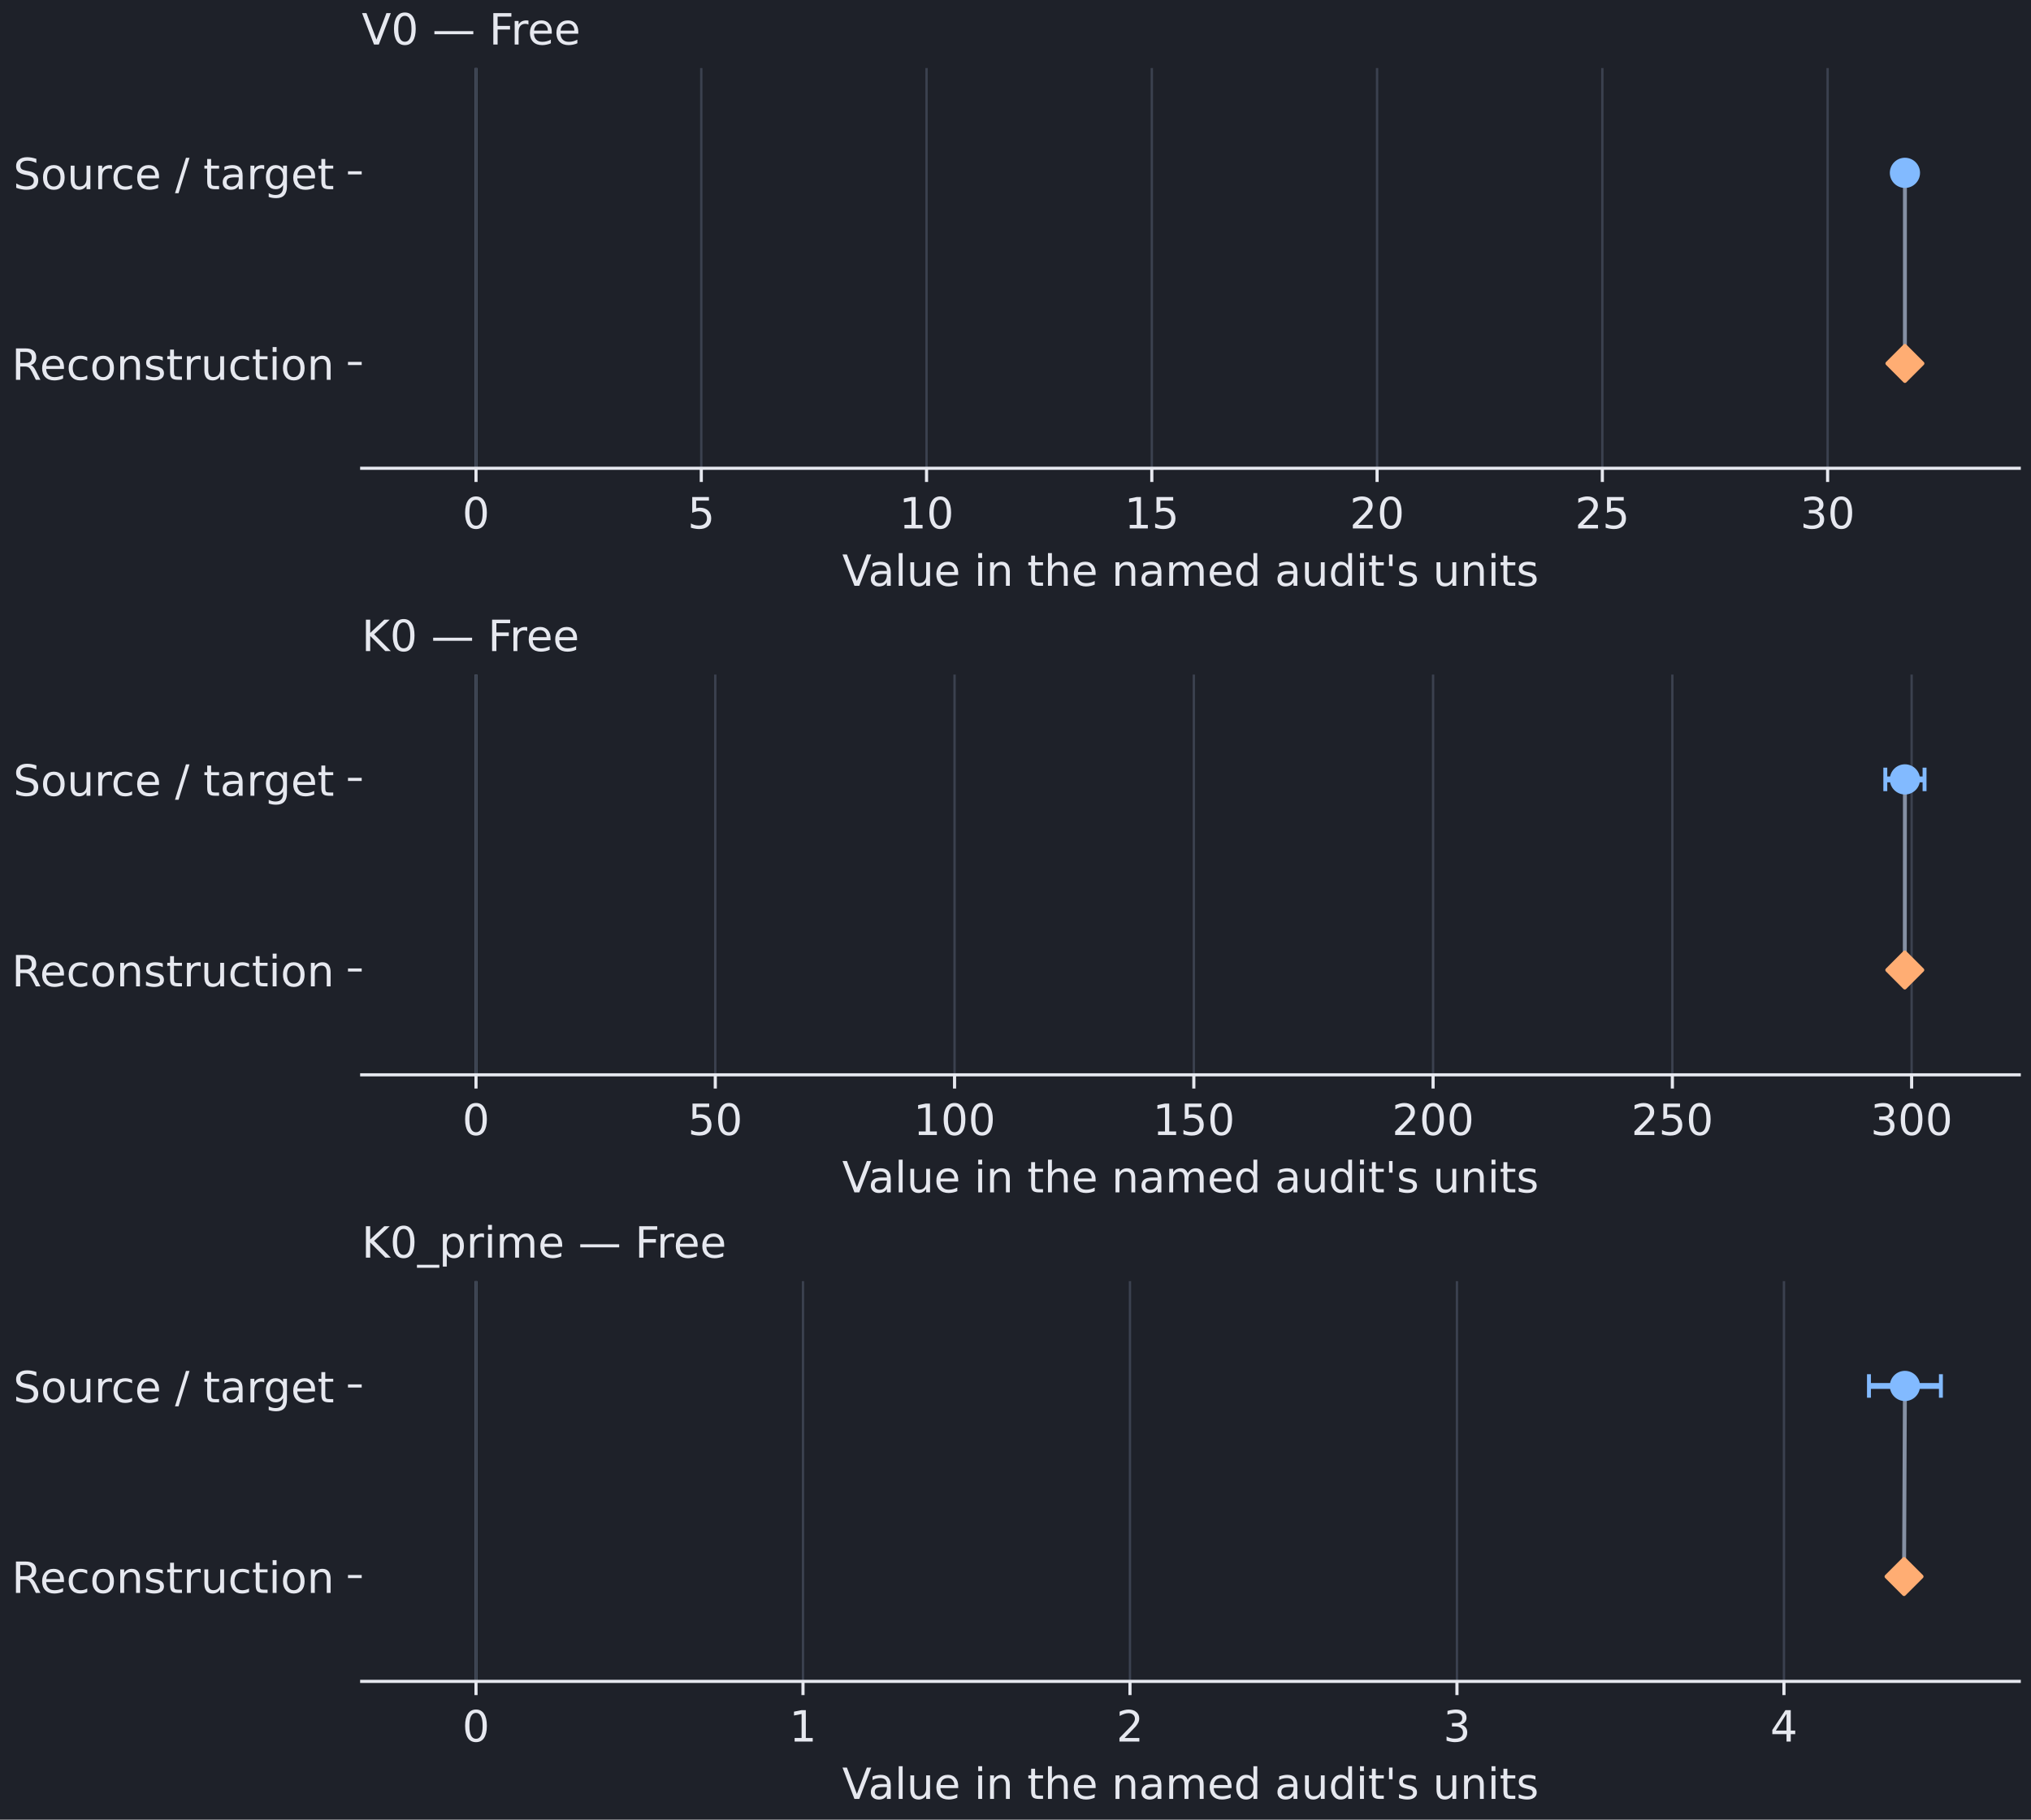
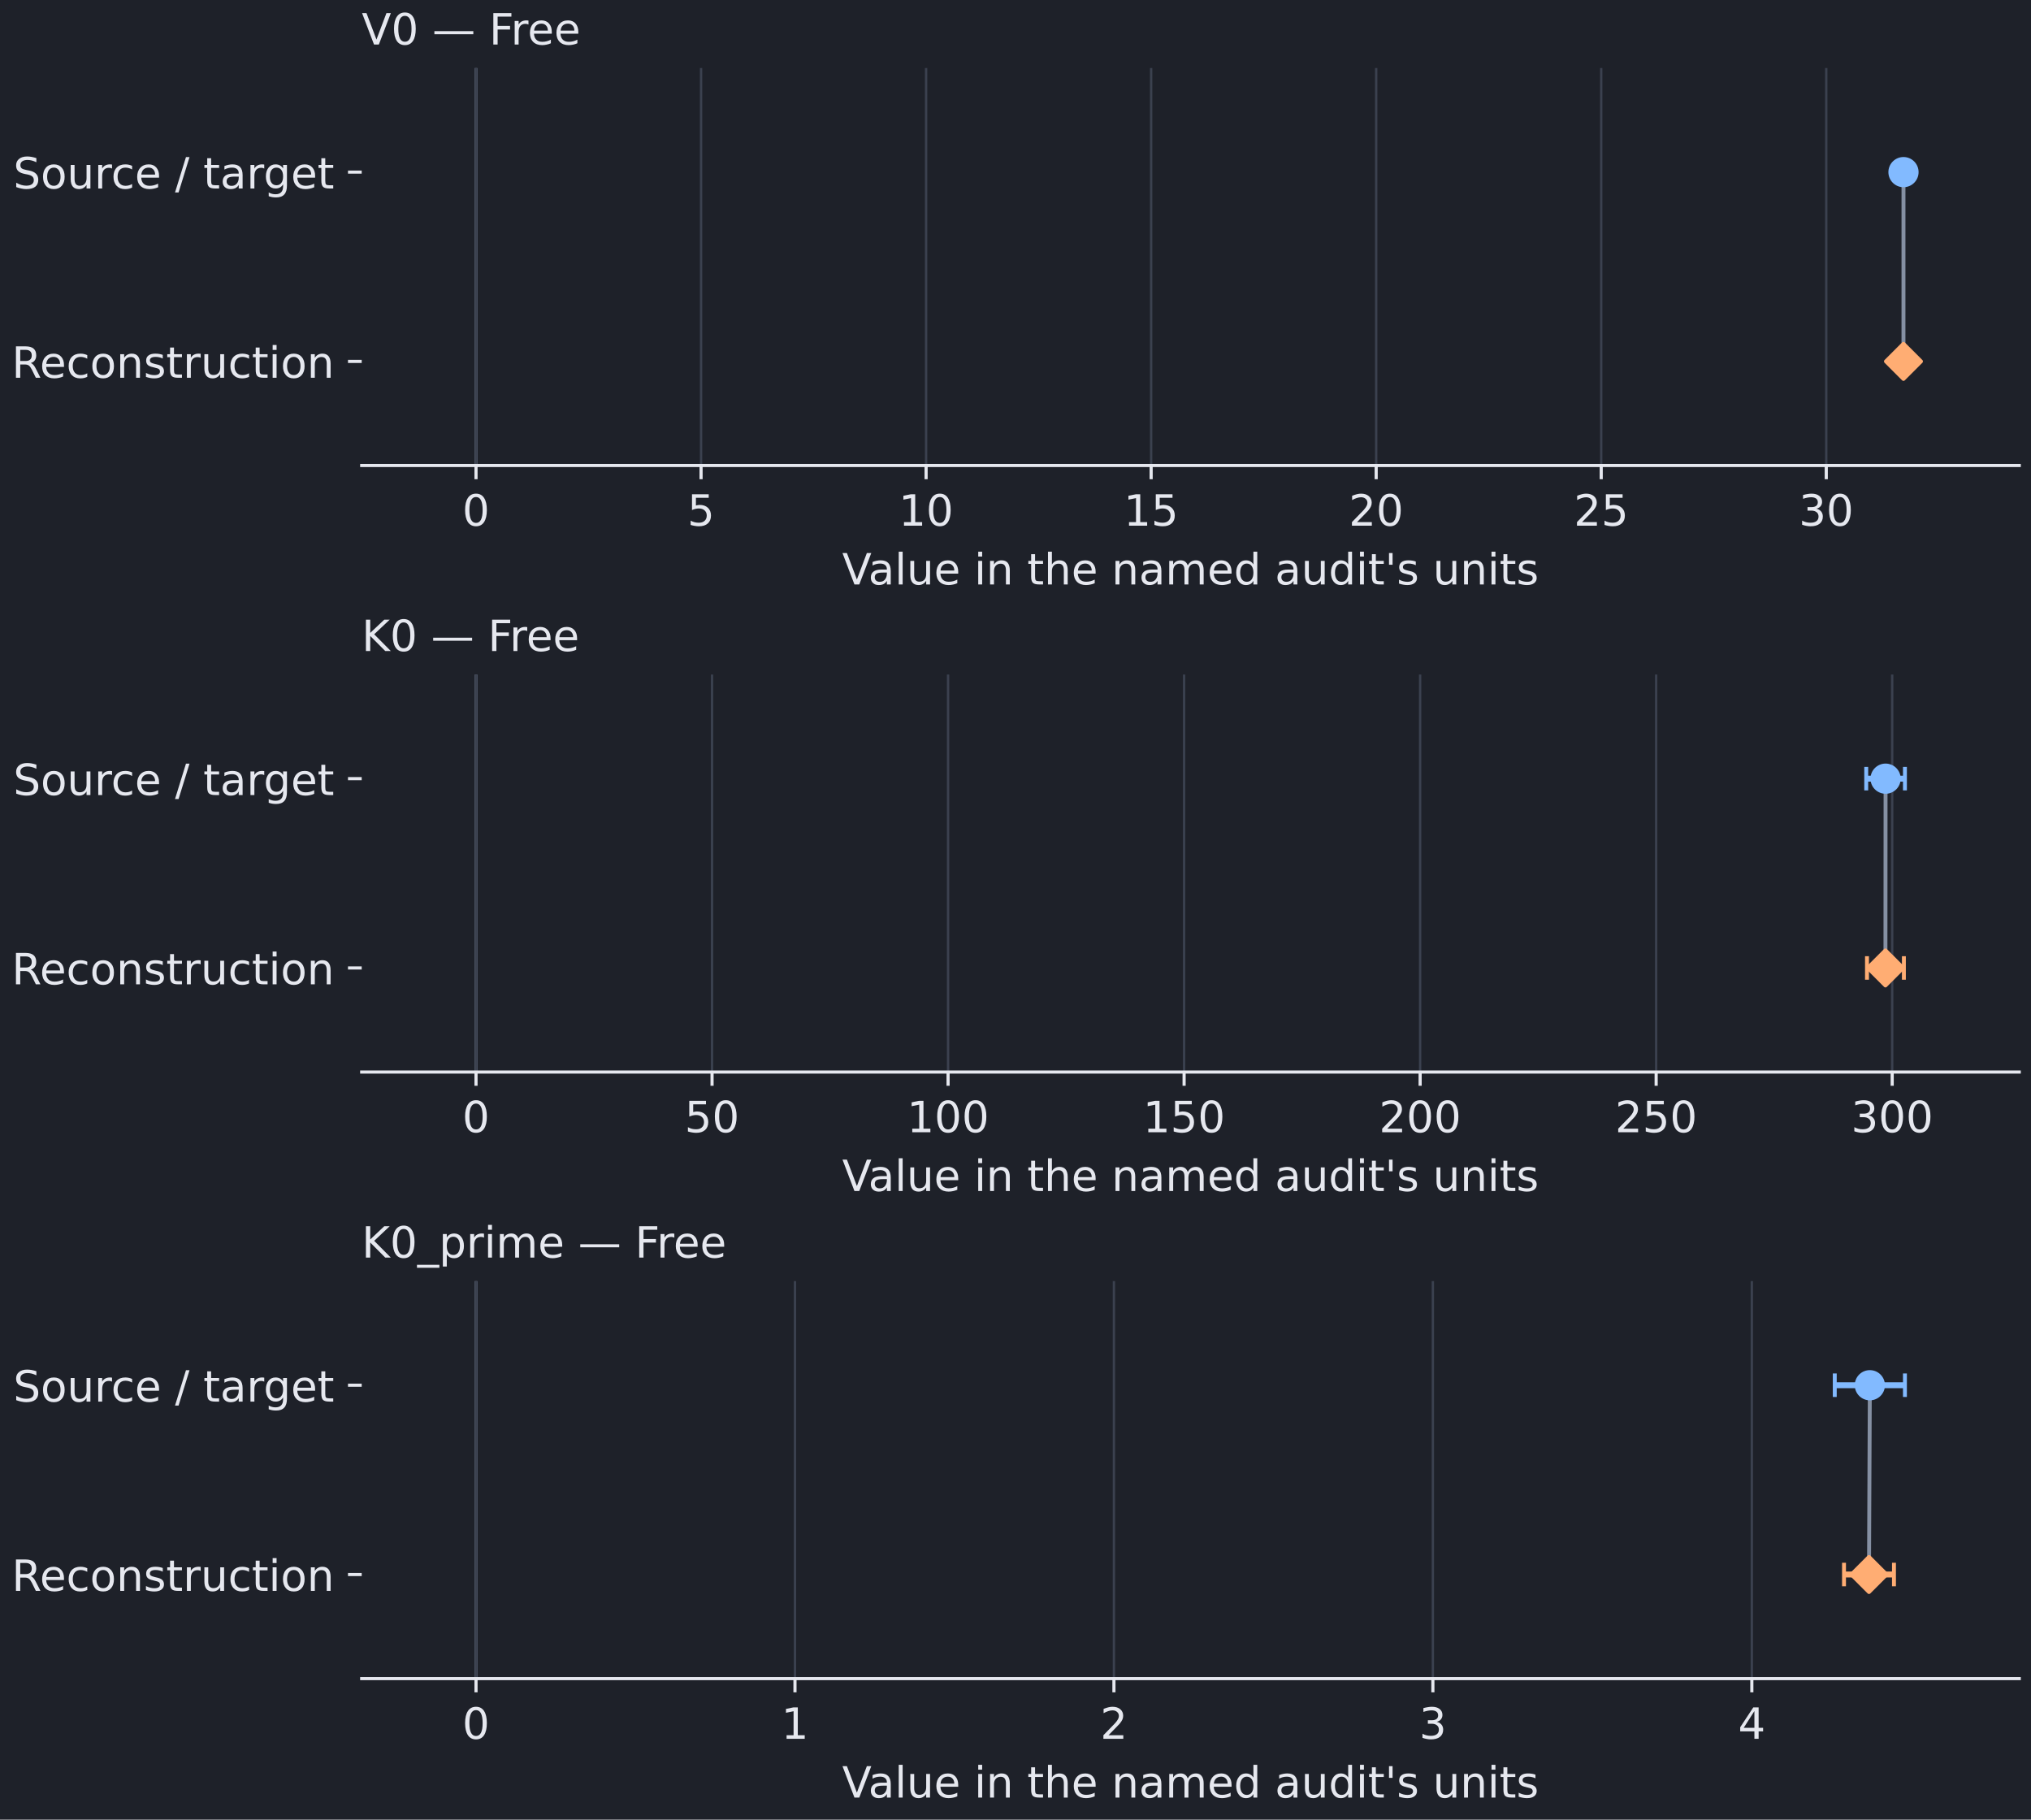
<svg xmlns="http://www.w3.org/2000/svg" xmlns:xlink="http://www.w3.org/1999/xlink" width="518.4pt" height="464.4pt" viewBox="0 0 518.4 464.4" version="1.1">
  <defs>
    <style type="text/css">*{stroke-linejoin: round; stroke-linecap: butt}</style>
    <style type="text/css">text { fill: #e6e8ef; }</style>
  </defs>
  <g id="figure_1">
    <g id="patch_1">
      <path d="M 0 464.4 L 518.4 464.4 L 518.4 0 L 0 0 z " style="fill: #1e2129" />
    </g>
    <g id="axes_1">
      <g id="patch_2">
-         <path d="M 92.321 119.508 L 515.4 119.508 L 515.4 17.359 L 92.321 17.359 z " style="fill: #1e2129" />
+         <path d="M 92.323 118.799 L 515.4 118.799 L 515.4 17.358 L 92.323 17.358 z " style="fill: #1e2129" />
      </g>
      <g id="line2d_1">
-         <path d="M 121.499 119.508 L 121.499 17.359 " clip-path="url(#p881a610187)" style="fill: none; stroke: #687486; stroke-width: 0.7; stroke-linecap: square" />
+         <path d="M 121.501 118.799 L 121.501 17.358 " clip-path="url(#pb676bb3418)" style="fill: none; stroke: #687486; stroke-width: 0.7; stroke-linecap: square" />
      </g>
      <g id="line2d_2">
-         <path d="M 486.222 44.112 L 486.216 92.754 " clip-path="url(#p881a610187)" style="fill: none; stroke: #8590a3; stroke-linecap: square" />
+         <path d="M 485.854 43.926 L 485.848 92.231 " clip-path="url(#pb676bb3418)" style="fill: none; stroke: #8590a3; stroke-linecap: square" />
      </g>
      <g id="matplotlib.axis_1">
        <g id="xtick_1">
          <g id="line2d_3">
-             <path d="M 121.499 119.508 L 121.499 17.359 " clip-path="url(#p881a610187)" style="fill: none; stroke: #3b414f; stroke-width: 0.6; stroke-linecap: square" />
+             <path d="M 121.501 118.799 L 121.501 17.358 " clip-path="url(#pb676bb3418)" style="fill: none; stroke: #3b414f; stroke-width: 0.6; stroke-linecap: square" />
          </g>
          <g id="line2d_4">
            <defs>
              <path id="mb45e14ee2d" d="M 0 0 L 0 3.5 " style="stroke: #e6e8ef; stroke-width: 0.8" />
            </defs>
            <g>
-               <use xlink:href="#mb45e14ee2d" x="121.499" y="119.508" style="stroke: #e6e8ef; stroke-width: 0.8" />
+               <use xlink:href="#mb45e14ee2d" x="121.501" y="118.799" style="stroke: #e6e8ef; stroke-width: 0.8" />
            </g>
          </g>
          <g id="text_1">
-             <text style="font: 11px 'DejaVu Sans', Arial, sans-serif; text-anchor: middle" x="121.499" y="134.866" transform="rotate(-0 121.4993 134.8662)">0</text>
+             <text style="font-size: 11px; font-family: 'DejaVu Sans', Arial, sans-serif; text-anchor: middle" x="121.501" y="134.156" transform="rotate(-0 121.5009 134.156)">0</text>
          </g>
        </g>
        <g id="xtick_2">
          <g id="line2d_5">
-             <path d="M 178.998 119.508 L 178.998 17.359 " clip-path="url(#p881a610187)" style="fill: none; stroke: #3b414f; stroke-width: 0.6; stroke-linecap: square" />
+             <path d="M 178.941 118.799 L 178.941 17.358 " clip-path="url(#pb676bb3418)" style="fill: none; stroke: #3b414f; stroke-width: 0.6; stroke-linecap: square" />
          </g>
          <g id="line2d_6">
            <g>
-               <use xlink:href="#mb45e14ee2d" x="178.998" y="119.508" style="stroke: #e6e8ef; stroke-width: 0.8" />
+               <use xlink:href="#mb45e14ee2d" x="178.941" y="118.799" style="stroke: #e6e8ef; stroke-width: 0.8" />
            </g>
          </g>
          <g id="text_2">
-             <text style="font: 11px 'DejaVu Sans', Arial, sans-serif; text-anchor: middle" x="178.998" y="134.866" transform="rotate(-0 178.9975 134.8662)">5</text>
+             <text style="font-size: 11px; font-family: 'DejaVu Sans', Arial, sans-serif; text-anchor: middle" x="178.941" y="134.156" transform="rotate(-0 178.9409 134.156)">5</text>
          </g>
        </g>
        <g id="xtick_3">
          <g id="line2d_7">
-             <path d="M 236.496 119.508 L 236.496 17.359 " clip-path="url(#p881a610187)" style="fill: none; stroke: #3b414f; stroke-width: 0.6; stroke-linecap: square" />
+             <path d="M 236.381 118.799 L 236.381 17.358 " clip-path="url(#pb676bb3418)" style="fill: none; stroke: #3b414f; stroke-width: 0.6; stroke-linecap: square" />
          </g>
          <g id="line2d_8">
            <g>
-               <use xlink:href="#mb45e14ee2d" x="236.496" y="119.508" style="stroke: #e6e8ef; stroke-width: 0.8" />
+               <use xlink:href="#mb45e14ee2d" x="236.381" y="118.799" style="stroke: #e6e8ef; stroke-width: 0.8" />
            </g>
          </g>
          <g id="text_3">
-             <text style="font: 11px 'DejaVu Sans', Arial, sans-serif; text-anchor: middle" x="236.496" y="134.866" transform="rotate(-0 236.4957 134.8662)">10</text>
+             <text style="font-size: 11px; font-family: 'DejaVu Sans', Arial, sans-serif; text-anchor: middle" x="236.381" y="134.156" transform="rotate(-0 236.3809 134.156)">10</text>
          </g>
        </g>
        <g id="xtick_4">
          <g id="line2d_9">
-             <path d="M 293.994 119.508 L 293.994 17.359 " clip-path="url(#p881a610187)" style="fill: none; stroke: #3b414f; stroke-width: 0.6; stroke-linecap: square" />
+             <path d="M 293.821 118.799 L 293.821 17.358 " clip-path="url(#pb676bb3418)" style="fill: none; stroke: #3b414f; stroke-width: 0.6; stroke-linecap: square" />
          </g>
          <g id="line2d_10">
            <g>
-               <use xlink:href="#mb45e14ee2d" x="293.994" y="119.508" style="stroke: #e6e8ef; stroke-width: 0.8" />
+               <use xlink:href="#mb45e14ee2d" x="293.821" y="118.799" style="stroke: #e6e8ef; stroke-width: 0.8" />
            </g>
          </g>
          <g id="text_4">
-             <text style="font: 11px 'DejaVu Sans', Arial, sans-serif; text-anchor: middle" x="293.994" y="134.866" transform="rotate(-0 293.9939 134.8662)">15</text>
+             <text style="font-size: 11px; font-family: 'DejaVu Sans', Arial, sans-serif; text-anchor: middle" x="293.821" y="134.156" transform="rotate(-0 293.821 134.156)">15</text>
          </g>
        </g>
        <g id="xtick_5">
          <g id="line2d_11">
-             <path d="M 351.492 119.508 L 351.492 17.359 " clip-path="url(#p881a610187)" style="fill: none; stroke: #3b414f; stroke-width: 0.6; stroke-linecap: square" />
+             <path d="M 351.261 118.799 L 351.261 17.358 " clip-path="url(#pb676bb3418)" style="fill: none; stroke: #3b414f; stroke-width: 0.6; stroke-linecap: square" />
          </g>
          <g id="line2d_12">
            <g>
-               <use xlink:href="#mb45e14ee2d" x="351.492" y="119.508" style="stroke: #e6e8ef; stroke-width: 0.8" />
+               <use xlink:href="#mb45e14ee2d" x="351.261" y="118.799" style="stroke: #e6e8ef; stroke-width: 0.8" />
            </g>
          </g>
          <g id="text_5">
-             <text style="font: 11px 'DejaVu Sans', Arial, sans-serif; text-anchor: middle" x="351.492" y="134.866" transform="rotate(-0 351.4921 134.8662)">20</text>
+             <text style="font-size: 11px; font-family: 'DejaVu Sans', Arial, sans-serif; text-anchor: middle" x="351.261" y="134.156" transform="rotate(-0 351.261 134.156)">20</text>
          </g>
        </g>
        <g id="xtick_6">
          <g id="line2d_13">
-             <path d="M 408.99 119.508 L 408.99 17.359 " clip-path="url(#p881a610187)" style="fill: none; stroke: #3b414f; stroke-width: 0.6; stroke-linecap: square" />
+             <path d="M 408.701 118.799 L 408.701 17.358 " clip-path="url(#pb676bb3418)" style="fill: none; stroke: #3b414f; stroke-width: 0.6; stroke-linecap: square" />
          </g>
          <g id="line2d_14">
            <g>
-               <use xlink:href="#mb45e14ee2d" x="408.99" y="119.508" style="stroke: #e6e8ef; stroke-width: 0.8" />
+               <use xlink:href="#mb45e14ee2d" x="408.701" y="118.799" style="stroke: #e6e8ef; stroke-width: 0.8" />
            </g>
          </g>
          <g id="text_6">
-             <text style="font: 11px 'DejaVu Sans', Arial, sans-serif; text-anchor: middle" x="408.99" y="134.866" transform="rotate(-0 408.9904 134.8662)">25</text>
+             <text style="font-size: 11px; font-family: 'DejaVu Sans', Arial, sans-serif; text-anchor: middle" x="408.701" y="134.156" transform="rotate(-0 408.701 134.156)">25</text>
          </g>
        </g>
        <g id="xtick_7">
          <g id="line2d_15">
-             <path d="M 466.489 119.508 L 466.489 17.359 " clip-path="url(#p881a610187)" style="fill: none; stroke: #3b414f; stroke-width: 0.6; stroke-linecap: square" />
+             <path d="M 466.141 118.799 L 466.141 17.358 " clip-path="url(#pb676bb3418)" style="fill: none; stroke: #3b414f; stroke-width: 0.6; stroke-linecap: square" />
          </g>
          <g id="line2d_16">
            <g>
-               <use xlink:href="#mb45e14ee2d" x="466.489" y="119.508" style="stroke: #e6e8ef; stroke-width: 0.8" />
+               <use xlink:href="#mb45e14ee2d" x="466.141" y="118.799" style="stroke: #e6e8ef; stroke-width: 0.8" />
            </g>
          </g>
          <g id="text_7">
-             <text style="font: 11px 'DejaVu Sans', Arial, sans-serif; text-anchor: middle" x="466.489" y="134.866" transform="rotate(-0 466.4886 134.8662)">30</text>
+             <text style="font-size: 11px; font-family: 'DejaVu Sans', Arial, sans-serif; text-anchor: middle" x="466.141" y="134.156" transform="rotate(-0 466.141 134.156)">30</text>
          </g>
        </g>
        <g id="text_8">
-           <text style="font: 11px 'DejaVu Sans', Arial, sans-serif; text-anchor: middle" x="303.861" y="149.512" transform="rotate(-0 303.8606 149.5121)">Value in the named audit's units</text>
+           <text style="font-size: 11px; font-family: 'DejaVu Sans', Arial, sans-serif; text-anchor: middle" x="303.861" y="149.157" transform="rotate(-0 303.8615 149.1569)">Value in the named audit's units</text>
        </g>
      </g>
      <g id="matplotlib.axis_2">
        <g id="ytick_1">
          <g id="line2d_17">
            <defs>
              <path id="m7f30f8d901" d="M 0 0 L -3.5 0 " style="stroke: #e6e8ef; stroke-width: 0.8" />
            </defs>
            <g>
-               <use xlink:href="#m7f30f8d901" x="92.321" y="92.754" style="stroke: #e6e8ef; stroke-width: 0.8" />
+               <use xlink:href="#m7f30f8d901" x="92.323" y="92.231" style="stroke: #e6e8ef; stroke-width: 0.8" />
            </g>
          </g>
          <g id="text_9">
-             <text style="font: 11px 'DejaVu Sans', Arial, sans-serif; text-anchor: end" x="85.321" y="96.934" transform="rotate(-0 85.32149 96.93362)">Reconstruction</text>
+             <text style="font-size: 11px; font-family: 'DejaVu Sans', Arial, sans-serif; text-anchor: end" x="85.323" y="96.41" transform="rotate(-0 85.32321 96.40989)">Reconstruction</text>
          </g>
        </g>
        <g id="ytick_2">
          <g id="line2d_18">
            <g>
-               <use xlink:href="#m7f30f8d901" x="92.321" y="44.112" style="stroke: #e6e8ef; stroke-width: 0.8" />
+               <use xlink:href="#m7f30f8d901" x="92.323" y="43.926" style="stroke: #e6e8ef; stroke-width: 0.8" />
            </g>
          </g>
          <g id="text_10">
-             <text style="font: 11px 'DejaVu Sans', Arial, sans-serif; text-anchor: end" x="85.321" y="48.291" transform="rotate(-0 85.32149 48.29107)">Source / target</text>
+             <text style="font-size: 11px; font-family: 'DejaVu Sans', Arial, sans-serif; text-anchor: end" x="85.323" y="48.104" transform="rotate(-0 85.32321 48.10424)">Source / target</text>
          </g>
        </g>
      </g>
      <g id="PathCollection_1">
        <defs>
          <path id="m5b1aaaca44" d="M 0 3.354 C 0.89 3.354 1.743 3.001 2.372 2.372 C 3.001 1.743 3.354 0.89 3.354 0 C 3.354 -0.89 3.001 -1.743 2.372 -2.372 C 1.743 -3.001 0.89 -3.354 0 -3.354 C -0.89 -3.354 -1.743 -3.001 -2.372 -2.372 C -3.001 -1.743 -3.354 -0.89 -3.354 0 C -3.354 0.89 -3.001 1.743 -2.372 2.372 C -1.743 3.001 -0.89 3.354 0 3.354 z " style="stroke: #82baff" />
        </defs>
-         <g clip-path="url(#p881a610187)">
-           <use xlink:href="#m5b1aaaca44" x="486.222" y="44.112" style="fill: #82baff; stroke: #82baff" />
+         <g clip-path="url(#pb676bb3418)">
+           <use xlink:href="#m5b1aaaca44" x="485.854" y="43.926" style="fill: #82baff; stroke: #82baff" />
        </g>
      </g>
      <g id="PathCollection_2">
        <defs>
          <path id="m79c71298e6" d="M -0 4.472 L 4.472 0 L 0 -4.472 L -4.472 -0 z " style="stroke: #ffad73" />
        </defs>
-         <g clip-path="url(#p881a610187)">
-           <use xlink:href="#m79c71298e6" x="486.216" y="92.754" style="fill: #ffad73; stroke: #ffad73" />
+         <g clip-path="url(#pb676bb3418)">
+           <use xlink:href="#m79c71298e6" x="485.848" y="92.231" style="fill: #ffad73; stroke: #ffad73" />
        </g>
      </g>
      <g id="LineCollection_1">
-         <path d="M 485.854 44.112 L 486.59 44.112 " clip-path="url(#p881a610187)" style="fill: none; stroke: #82baff; stroke-width: 1.5" />
+         <path d="M 485.487 43.926 L 486.222 43.926 " clip-path="url(#pb676bb3418)" style="fill: none; stroke: #82baff; stroke-width: 1.5" />
      </g>
      <g id="line2d_19">
        <defs>
          <path id="m002537e231" d="M 0 3 L 0 -3 " style="stroke: #82baff" />
        </defs>
-         <g clip-path="url(#p881a610187)">
-           <use xlink:href="#m002537e231" x="485.854" y="44.112" style="fill: #82baff; stroke: #82baff" />
+         <g clip-path="url(#pb676bb3418)">
+           <use xlink:href="#m002537e231" x="485.487" y="43.926" style="fill: #82baff; stroke: #82baff" />
        </g>
      </g>
      <g id="line2d_20">
-         <g clip-path="url(#p881a610187)">
-           <use xlink:href="#m002537e231" x="486.59" y="44.112" style="fill: #82baff; stroke: #82baff" />
+         <g clip-path="url(#pb676bb3418)">
+           <use xlink:href="#m002537e231" x="486.222" y="43.926" style="fill: #82baff; stroke: #82baff" />
+         </g>
+       </g>
+       <g id="LineCollection_2">
+         <path d="M 485.577 92.231 L 486.119 92.231 " clip-path="url(#pb676bb3418)" style="fill: none; stroke: #ffad73; stroke-width: 1.5" />
+       </g>
+       <g id="line2d_21">
+         <defs>
+           <path id="m3def4cd5cd" d="M 0 3 L 0 -3 " style="stroke: #ffad73" />
+         </defs>
+         <g clip-path="url(#pb676bb3418)">
+           <use xlink:href="#m3def4cd5cd" x="485.577" y="92.231" style="fill: #ffad73; stroke: #ffad73" />
+         </g>
+       </g>
+       <g id="line2d_22">
+         <g clip-path="url(#pb676bb3418)">
+           <use xlink:href="#m3def4cd5cd" x="486.119" y="92.231" style="fill: #ffad73; stroke: #ffad73" />
        </g>
      </g>
      <g id="patch_3">
-         <path d="M 92.321 119.508 L 515.4 119.508 " style="fill: none; stroke: #e6e8ef; stroke-width: 0.8; stroke-linejoin: miter; stroke-linecap: square" />
+         <path d="M 92.323 118.799 L 515.4 118.799 " style="fill: none; stroke: #e6e8ef; stroke-width: 0.8; stroke-linejoin: miter; stroke-linecap: square" />
      </g>
      <g id="text_11">
-         <text style="font: 11px 'DejaVu Sans', Arial, sans-serif; text-anchor: start" x="92.321" y="11.359" transform="rotate(-0 92.32149 11.35852)">V0 — Free</text>
+         <text style="font-size: 11px; font-family: 'DejaVu Sans', Arial, sans-serif; text-anchor: start" x="92.323" y="11.358" transform="rotate(-0 92.32321 11.35766)">V0 — Free</text>
      </g>
    </g>
    <g id="axes_2">
      <g id="patch_4">
-         <path d="M 92.321 274.308 L 515.4 274.308 L 515.4 172.159 L 92.321 172.159 z " style="fill: #1e2129" />
-       </g>
-       <g id="line2d_21">
-         <path d="M 121.499 274.308 L 121.499 172.159 " clip-path="url(#p8bce2dddd9)" style="fill: none; stroke: #687486; stroke-width: 0.7; stroke-linecap: square" />
-       </g>
-       <g id="line2d_22">
-         <path d="M 486.222 198.912 L 486.186 247.554 " clip-path="url(#p8bce2dddd9)" style="fill: none; stroke: #8590a3; stroke-linecap: square" />
+         <path d="M 92.323 273.598 L 515.4 273.598 L 515.4 172.157 L 92.323 172.157 z " style="fill: #1e2129" />
+       </g>
+       <g id="line2d_23">
+         <path d="M 121.501 273.598 L 121.501 172.157 " clip-path="url(#p77927f73e6)" style="fill: none; stroke: #687486; stroke-width: 0.7; stroke-linecap: square" />
+       </g>
+       <g id="line2d_24">
+         <path d="M 481.282 198.725 L 481.247 247.03 " clip-path="url(#p77927f73e6)" style="fill: none; stroke: #8590a3; stroke-linecap: square" />
      </g>
      <g id="matplotlib.axis_3">
        <g id="xtick_8">
-           <g id="line2d_23">
-             <path d="M 121.499 274.308 L 121.499 172.159 " clip-path="url(#p8bce2dddd9)" style="fill: none; stroke: #3b414f; stroke-width: 0.6; stroke-linecap: square" />
-           </g>
-           <g id="line2d_24">
-             <g>
-               <use xlink:href="#mb45e14ee2d" x="121.499" y="274.308" style="stroke: #e6e8ef; stroke-width: 0.8" />
+           <g id="line2d_25">
+             <path d="M 121.501 273.598 L 121.501 172.157 " clip-path="url(#p77927f73e6)" style="fill: none; stroke: #3b414f; stroke-width: 0.6; stroke-linecap: square" />
+           </g>
+           <g id="line2d_26">
+             <g>
+               <use xlink:href="#mb45e14ee2d" x="121.501" y="273.598" style="stroke: #e6e8ef; stroke-width: 0.8" />
            </g>
          </g>
          <g id="text_12">
-             <text style="font: 11px 'DejaVu Sans', Arial, sans-serif; text-anchor: middle" x="121.499" y="289.666" transform="rotate(-0 121.4993 289.6662)">0</text>
+             <text style="font-size: 11px; font-family: 'DejaVu Sans', Arial, sans-serif; text-anchor: middle" x="121.501" y="288.956" transform="rotate(-0 121.5009 288.9558)">0</text>
          </g>
        </g>
        <g id="xtick_9">
-           <g id="line2d_25">
-             <path d="M 182.571 274.308 L 182.571 172.159 " clip-path="url(#p8bce2dddd9)" style="fill: none; stroke: #3b414f; stroke-width: 0.6; stroke-linecap: square" />
-           </g>
-           <g id="line2d_26">
-             <g>
-               <use xlink:href="#mb45e14ee2d" x="182.571" y="274.308" style="stroke: #e6e8ef; stroke-width: 0.8" />
+           <g id="line2d_27">
+             <path d="M 181.746 273.598 L 181.746 172.157 " clip-path="url(#p77927f73e6)" style="fill: none; stroke: #3b414f; stroke-width: 0.6; stroke-linecap: square" />
+           </g>
+           <g id="line2d_28">
+             <g>
+               <use xlink:href="#mb45e14ee2d" x="181.746" y="273.598" style="stroke: #e6e8ef; stroke-width: 0.8" />
            </g>
          </g>
          <g id="text_13">
-             <text style="font: 11px 'DejaVu Sans', Arial, sans-serif; text-anchor: middle" x="182.571" y="289.666" transform="rotate(-0 182.5714 289.6662)">50</text>
+             <text style="font-size: 11px; font-family: 'DejaVu Sans', Arial, sans-serif; text-anchor: middle" x="181.746" y="288.956" transform="rotate(-0 181.7456 288.9558)">50</text>
          </g>
        </g>
        <g id="xtick_10">
-           <g id="line2d_27">
-             <path d="M 243.644 274.308 L 243.644 172.159 " clip-path="url(#p8bce2dddd9)" style="fill: none; stroke: #3b414f; stroke-width: 0.6; stroke-linecap: square" />
-           </g>
-           <g id="line2d_28">
-             <g>
-               <use xlink:href="#mb45e14ee2d" x="243.644" y="274.308" style="stroke: #e6e8ef; stroke-width: 0.8" />
+           <g id="line2d_29">
+             <path d="M 241.99 273.598 L 241.99 172.157 " clip-path="url(#p77927f73e6)" style="fill: none; stroke: #3b414f; stroke-width: 0.6; stroke-linecap: square" />
+           </g>
+           <g id="line2d_30">
+             <g>
+               <use xlink:href="#mb45e14ee2d" x="241.99" y="273.598" style="stroke: #e6e8ef; stroke-width: 0.8" />
            </g>
          </g>
          <g id="text_14">
-             <text style="font: 11px 'DejaVu Sans', Arial, sans-serif; text-anchor: middle" x="243.644" y="289.666" transform="rotate(-0 243.6435 289.6662)">100</text>
+             <text style="font-size: 11px; font-family: 'DejaVu Sans', Arial, sans-serif; text-anchor: middle" x="241.99" y="288.956" transform="rotate(-0 241.9902 288.9558)">100</text>
          </g>
        </g>
        <g id="xtick_11">
-           <g id="line2d_29">
-             <path d="M 304.716 274.308 L 304.716 172.159 " clip-path="url(#p8bce2dddd9)" style="fill: none; stroke: #3b414f; stroke-width: 0.6; stroke-linecap: square" />
-           </g>
-           <g id="line2d_30">
-             <g>
-               <use xlink:href="#mb45e14ee2d" x="304.716" y="274.308" style="stroke: #e6e8ef; stroke-width: 0.8" />
+           <g id="line2d_31">
+             <path d="M 302.235 273.598 L 302.235 172.157 " clip-path="url(#p77927f73e6)" style="fill: none; stroke: #3b414f; stroke-width: 0.6; stroke-linecap: square" />
+           </g>
+           <g id="line2d_32">
+             <g>
+               <use xlink:href="#mb45e14ee2d" x="302.235" y="273.598" style="stroke: #e6e8ef; stroke-width: 0.8" />
            </g>
          </g>
          <g id="text_15">
-             <text style="font: 11px 'DejaVu Sans', Arial, sans-serif; text-anchor: middle" x="304.716" y="289.666" transform="rotate(-0 304.7156 289.6662)">150</text>
+             <text style="font-size: 11px; font-family: 'DejaVu Sans', Arial, sans-serif; text-anchor: middle" x="302.235" y="288.956" transform="rotate(-0 302.2349 288.9558)">150</text>
          </g>
        </g>
        <g id="xtick_12">
-           <g id="line2d_31">
-             <path d="M 365.788 274.308 L 365.788 172.159 " clip-path="url(#p8bce2dddd9)" style="fill: none; stroke: #3b414f; stroke-width: 0.6; stroke-linecap: square" />
-           </g>
-           <g id="line2d_32">
-             <g>
-               <use xlink:href="#mb45e14ee2d" x="365.788" y="274.308" style="stroke: #e6e8ef; stroke-width: 0.8" />
+           <g id="line2d_33">
+             <path d="M 362.48 273.598 L 362.48 172.157 " clip-path="url(#p77927f73e6)" style="fill: none; stroke: #3b414f; stroke-width: 0.6; stroke-linecap: square" />
+           </g>
+           <g id="line2d_34">
+             <g>
+               <use xlink:href="#mb45e14ee2d" x="362.48" y="273.598" style="stroke: #e6e8ef; stroke-width: 0.8" />
            </g>
          </g>
          <g id="text_16">
-             <text style="font: 11px 'DejaVu Sans', Arial, sans-serif; text-anchor: middle" x="365.788" y="289.666" transform="rotate(-0 365.7877 289.6662)">200</text>
+             <text style="font-size: 11px; font-family: 'DejaVu Sans', Arial, sans-serif; text-anchor: middle" x="362.48" y="288.956" transform="rotate(-0 362.4795 288.9558)">200</text>
          </g>
        </g>
        <g id="xtick_13">
-           <g id="line2d_33">
-             <path d="M 426.86 274.308 L 426.86 172.159 " clip-path="url(#p8bce2dddd9)" style="fill: none; stroke: #3b414f; stroke-width: 0.6; stroke-linecap: square" />
-           </g>
-           <g id="line2d_34">
-             <g>
-               <use xlink:href="#mb45e14ee2d" x="426.86" y="274.308" style="stroke: #e6e8ef; stroke-width: 0.8" />
+           <g id="line2d_35">
+             <path d="M 422.724 273.598 L 422.724 172.157 " clip-path="url(#p77927f73e6)" style="fill: none; stroke: #3b414f; stroke-width: 0.6; stroke-linecap: square" />
+           </g>
+           <g id="line2d_36">
+             <g>
+               <use xlink:href="#mb45e14ee2d" x="422.724" y="273.598" style="stroke: #e6e8ef; stroke-width: 0.8" />
            </g>
          </g>
          <g id="text_17">
-             <text style="font: 11px 'DejaVu Sans', Arial, sans-serif; text-anchor: middle" x="426.86" y="289.666" transform="rotate(-0 426.8599 289.6662)">250</text>
+             <text style="font-size: 11px; font-family: 'DejaVu Sans', Arial, sans-serif; text-anchor: middle" x="422.724" y="288.956" transform="rotate(-0 422.7242 288.9558)">250</text>
          </g>
        </g>
        <g id="xtick_14">
-           <g id="line2d_35">
-             <path d="M 487.932 274.308 L 487.932 172.159 " clip-path="url(#p8bce2dddd9)" style="fill: none; stroke: #3b414f; stroke-width: 0.6; stroke-linecap: square" />
-           </g>
-           <g id="line2d_36">
-             <g>
-               <use xlink:href="#mb45e14ee2d" x="487.932" y="274.308" style="stroke: #e6e8ef; stroke-width: 0.8" />
+           <g id="line2d_37">
+             <path d="M 482.969 273.598 L 482.969 172.157 " clip-path="url(#p77927f73e6)" style="fill: none; stroke: #3b414f; stroke-width: 0.6; stroke-linecap: square" />
+           </g>
+           <g id="line2d_38">
+             <g>
+               <use xlink:href="#mb45e14ee2d" x="482.969" y="273.598" style="stroke: #e6e8ef; stroke-width: 0.8" />
            </g>
          </g>
          <g id="text_18">
-             <text style="font: 11px 'DejaVu Sans', Arial, sans-serif; text-anchor: middle" x="487.932" y="289.666" transform="rotate(-0 487.932 289.6662)">300</text>
+             <text style="font-size: 11px; font-family: 'DejaVu Sans', Arial, sans-serif; text-anchor: middle" x="482.969" y="288.956" transform="rotate(-0 482.9689 288.9558)">300</text>
          </g>
        </g>
        <g id="text_19">
-           <text style="font: 11px 'DejaVu Sans', Arial, sans-serif; text-anchor: middle" x="303.861" y="304.312" transform="rotate(-0 303.8606 304.3121)">Value in the named audit's units</text>
+           <text style="font-size: 11px; font-family: 'DejaVu Sans', Arial, sans-serif; text-anchor: middle" x="303.861" y="303.957" transform="rotate(-0 303.8615 303.9566)">Value in the named audit's units</text>
        </g>
      </g>
      <g id="matplotlib.axis_4">
        <g id="ytick_3">
-           <g id="line2d_37">
-             <g>
-               <use xlink:href="#m7f30f8d901" x="92.321" y="247.554" style="stroke: #e6e8ef; stroke-width: 0.8" />
+           <g id="line2d_39">
+             <g>
+               <use xlink:href="#m7f30f8d901" x="92.323" y="247.03" style="stroke: #e6e8ef; stroke-width: 0.8" />
            </g>
          </g>
          <g id="text_20">
-             <text style="font: 11px 'DejaVu Sans', Arial, sans-serif; text-anchor: end" x="85.321" y="251.734" transform="rotate(-0 85.32149 251.7336)">Reconstruction</text>
+             <text style="font-size: 11px; font-family: 'DejaVu Sans', Arial, sans-serif; text-anchor: end" x="85.323" y="251.21" transform="rotate(-0 85.32321 251.2096)">Reconstruction</text>
          </g>
        </g>
        <g id="ytick_4">
-           <g id="line2d_38">
-             <g>
-               <use xlink:href="#m7f30f8d901" x="92.321" y="198.912" style="stroke: #e6e8ef; stroke-width: 0.8" />
+           <g id="line2d_40">
+             <g>
+               <use xlink:href="#m7f30f8d901" x="92.323" y="198.725" style="stroke: #e6e8ef; stroke-width: 0.8" />
            </g>
          </g>
          <g id="text_21">
-             <text style="font: 11px 'DejaVu Sans', Arial, sans-serif; text-anchor: end" x="85.321" y="203.091" transform="rotate(-0 85.32149 203.0911)">Source / target</text>
+             <text style="font-size: 11px; font-family: 'DejaVu Sans', Arial, sans-serif; text-anchor: end" x="85.323" y="202.904" transform="rotate(-0 85.32321 202.904)">Source / target</text>
          </g>
        </g>
      </g>
      <g id="PathCollection_3">
-         <g clip-path="url(#p8bce2dddd9)">
-           <use xlink:href="#m5b1aaaca44" x="486.222" y="198.912" style="fill: #82baff; stroke: #82baff" />
+         <g clip-path="url(#p77927f73e6)">
+           <use xlink:href="#m5b1aaaca44" x="481.282" y="198.725" style="fill: #82baff; stroke: #82baff" />
        </g>
      </g>
      <g id="PathCollection_4">
-         <g clip-path="url(#p8bce2dddd9)">
-           <use xlink:href="#m79c71298e6" x="486.186" y="247.554" style="fill: #ffad73; stroke: #ffad73" />
-         </g>
-       </g>
-       <g id="LineCollection_2">
-         <path d="M 481.214 198.912 L 491.23 198.912 " clip-path="url(#p8bce2dddd9)" style="fill: none; stroke: #82baff; stroke-width: 1.5" />
-       </g>
-       <g id="line2d_39">
-         <g clip-path="url(#p8bce2dddd9)">
-           <use xlink:href="#m002537e231" x="481.214" y="198.912" style="fill: #82baff; stroke: #82baff" />
-         </g>
-       </g>
-       <g id="line2d_40">
-         <g clip-path="url(#p8bce2dddd9)">
-           <use xlink:href="#m002537e231" x="491.23" y="198.912" style="fill: #82baff; stroke: #82baff" />
+         <g clip-path="url(#p77927f73e6)">
+           <use xlink:href="#m79c71298e6" x="481.247" y="247.03" style="fill: #ffad73; stroke: #ffad73" />
+         </g>
+       </g>
+       <g id="LineCollection_3">
+         <path d="M 476.342 198.725 L 486.222 198.725 " clip-path="url(#p77927f73e6)" style="fill: none; stroke: #82baff; stroke-width: 1.5" />
+       </g>
+       <g id="line2d_41">
+         <g clip-path="url(#p77927f73e6)">
+           <use xlink:href="#m002537e231" x="476.342" y="198.725" style="fill: #82baff; stroke: #82baff" />
+         </g>
+       </g>
+       <g id="line2d_42">
+         <g clip-path="url(#p77927f73e6)">
+           <use xlink:href="#m002537e231" x="486.222" y="198.725" style="fill: #82baff; stroke: #82baff" />
+         </g>
+       </g>
+       <g id="LineCollection_4">
+         <path d="M 476.539 247.03 L 485.955 247.03 " clip-path="url(#p77927f73e6)" style="fill: none; stroke: #ffad73; stroke-width: 1.5" />
+       </g>
+       <g id="line2d_43">
+         <g clip-path="url(#p77927f73e6)">
+           <use xlink:href="#m3def4cd5cd" x="476.539" y="247.03" style="fill: #ffad73; stroke: #ffad73" />
+         </g>
+       </g>
+       <g id="line2d_44">
+         <g clip-path="url(#p77927f73e6)">
+           <use xlink:href="#m3def4cd5cd" x="485.955" y="247.03" style="fill: #ffad73; stroke: #ffad73" />
        </g>
      </g>
      <g id="patch_5">
-         <path d="M 92.321 274.308 L 515.4 274.308 " style="fill: none; stroke: #e6e8ef; stroke-width: 0.8; stroke-linejoin: miter; stroke-linecap: square" />
+         <path d="M 92.323 273.598 L 515.4 273.598 " style="fill: none; stroke: #e6e8ef; stroke-width: 0.8; stroke-linejoin: miter; stroke-linecap: square" />
      </g>
      <g id="text_22">
-         <text style="font: 11px 'DejaVu Sans', Arial, sans-serif; text-anchor: start" x="92.321" y="166.159" transform="rotate(-0 92.32149 166.1585)">K0 — Free</text>
+         <text style="font-size: 11px; font-family: 'DejaVu Sans', Arial, sans-serif; text-anchor: start" x="92.323" y="166.157" transform="rotate(-0 92.32321 166.1574)">K0 — Free</text>
      </g>
    </g>
    <g id="axes_3">
      <g id="patch_6">
-         <path d="M 92.321 429.108 L 515.4 429.108 L 515.4 326.959 L 92.321 326.959 z " style="fill: #1e2129" />
-       </g>
-       <g id="line2d_41">
-         <path d="M 121.499 429.108 L 121.499 326.959 " clip-path="url(#p3969492e78)" style="fill: none; stroke: #687486; stroke-width: 0.7; stroke-linecap: square" />
-       </g>
-       <g id="line2d_42">
-         <path d="M 486.222 353.712 L 485.997 402.354 " clip-path="url(#p3969492e78)" style="fill: none; stroke: #8590a3; stroke-linecap: square" />
+         <path d="M 92.323 428.399 L 515.4 428.399 L 515.4 326.958 L 92.323 326.958 z " style="fill: #1e2129" />
+       </g>
+       <g id="line2d_45">
+         <path d="M 121.501 428.399 L 121.501 326.958 " clip-path="url(#p0a043cab50)" style="fill: none; stroke: #687486; stroke-width: 0.7; stroke-linecap: square" />
+       </g>
+       <g id="line2d_46">
+         <path d="M 477.267 353.526 L 477.047 401.831 " clip-path="url(#p0a043cab50)" style="fill: none; stroke: #8590a3; stroke-linecap: square" />
      </g>
      <g id="matplotlib.axis_5">
        <g id="xtick_15">
-           <g id="line2d_43">
-             <path d="M 121.499 429.108 L 121.499 326.959 " clip-path="url(#p3969492e78)" style="fill: none; stroke: #3b414f; stroke-width: 0.6; stroke-linecap: square" />
-           </g>
-           <g id="line2d_44">
-             <g>
-               <use xlink:href="#mb45e14ee2d" x="121.499" y="429.108" style="stroke: #e6e8ef; stroke-width: 0.8" />
+           <g id="line2d_47">
+             <path d="M 121.501 428.399 L 121.501 326.958 " clip-path="url(#p0a043cab50)" style="fill: none; stroke: #3b414f; stroke-width: 0.6; stroke-linecap: square" />
+           </g>
+           <g id="line2d_48">
+             <g>
+               <use xlink:href="#mb45e14ee2d" x="121.501" y="428.399" style="stroke: #e6e8ef; stroke-width: 0.8" />
            </g>
          </g>
          <g id="text_23">
-             <text style="font: 11px 'DejaVu Sans', Arial, sans-serif; text-anchor: middle" x="121.499" y="444.466" transform="rotate(-0 121.4993 444.4662)">0</text>
+             <text style="font-size: 11px; font-family: 'DejaVu Sans', Arial, sans-serif; text-anchor: middle" x="121.501" y="443.756" transform="rotate(-0 121.5009 443.7563)">0</text>
          </g>
        </g>
        <g id="xtick_16">
-           <g id="line2d_45">
-             <path d="M 204.96 429.108 L 204.96 326.959 " clip-path="url(#p3969492e78)" style="fill: none; stroke: #3b414f; stroke-width: 0.6; stroke-linecap: square" />
-           </g>
-           <g id="line2d_46">
-             <g>
-               <use xlink:href="#mb45e14ee2d" x="204.96" y="429.108" style="stroke: #e6e8ef; stroke-width: 0.8" />
+           <g id="line2d_49">
+             <path d="M 202.912 428.399 L 202.912 326.958 " clip-path="url(#p0a043cab50)" style="fill: none; stroke: #3b414f; stroke-width: 0.6; stroke-linecap: square" />
+           </g>
+           <g id="line2d_50">
+             <g>
+               <use xlink:href="#mb45e14ee2d" x="202.912" y="428.399" style="stroke: #e6e8ef; stroke-width: 0.8" />
            </g>
          </g>
          <g id="text_24">
-             <text style="font: 11px 'DejaVu Sans', Arial, sans-serif; text-anchor: middle" x="204.96" y="444.466" transform="rotate(-0 204.9599 444.4662)">1</text>
+             <text style="font-size: 11px; font-family: 'DejaVu Sans', Arial, sans-serif; text-anchor: middle" x="202.912" y="443.756" transform="rotate(-0 202.9119 443.7563)">1</text>
          </g>
        </g>
        <g id="xtick_17">
-           <g id="line2d_47">
-             <path d="M 288.42 429.108 L 288.42 326.959 " clip-path="url(#p3969492e78)" style="fill: none; stroke: #3b414f; stroke-width: 0.6; stroke-linecap: square" />
-           </g>
-           <g id="line2d_48">
-             <g>
-               <use xlink:href="#mb45e14ee2d" x="288.42" y="429.108" style="stroke: #e6e8ef; stroke-width: 0.8" />
+           <g id="line2d_51">
+             <path d="M 284.323 428.399 L 284.323 326.958 " clip-path="url(#p0a043cab50)" style="fill: none; stroke: #3b414f; stroke-width: 0.6; stroke-linecap: square" />
+           </g>
+           <g id="line2d_52">
+             <g>
+               <use xlink:href="#mb45e14ee2d" x="284.323" y="428.399" style="stroke: #e6e8ef; stroke-width: 0.8" />
            </g>
          </g>
          <g id="text_25">
-             <text style="font: 11px 'DejaVu Sans', Arial, sans-serif; text-anchor: middle" x="288.42" y="444.466" transform="rotate(-0 288.4204 444.4662)">2</text>
+             <text style="font-size: 11px; font-family: 'DejaVu Sans', Arial, sans-serif; text-anchor: middle" x="284.323" y="443.756" transform="rotate(-0 284.3229 443.7563)">2</text>
          </g>
        </g>
        <g id="xtick_18">
-           <g id="line2d_49">
-             <path d="M 371.881 429.108 L 371.881 326.959 " clip-path="url(#p3969492e78)" style="fill: none; stroke: #3b414f; stroke-width: 0.6; stroke-linecap: square" />
-           </g>
-           <g id="line2d_50">
-             <g>
-               <use xlink:href="#mb45e14ee2d" x="371.881" y="429.108" style="stroke: #e6e8ef; stroke-width: 0.8" />
+           <g id="line2d_53">
+             <path d="M 365.734 428.399 L 365.734 326.958 " clip-path="url(#p0a043cab50)" style="fill: none; stroke: #3b414f; stroke-width: 0.6; stroke-linecap: square" />
+           </g>
+           <g id="line2d_54">
+             <g>
+               <use xlink:href="#mb45e14ee2d" x="365.734" y="428.399" style="stroke: #e6e8ef; stroke-width: 0.8" />
            </g>
          </g>
          <g id="text_26">
-             <text style="font: 11px 'DejaVu Sans', Arial, sans-serif; text-anchor: middle" x="371.881" y="444.466" transform="rotate(-0 371.881 444.4662)">3</text>
+             <text style="font-size: 11px; font-family: 'DejaVu Sans', Arial, sans-serif; text-anchor: middle" x="365.734" y="443.756" transform="rotate(-0 365.7338 443.7563)">3</text>
          </g>
        </g>
        <g id="xtick_19">
-           <g id="line2d_51">
-             <path d="M 455.342 429.108 L 455.342 326.959 " clip-path="url(#p3969492e78)" style="fill: none; stroke: #3b414f; stroke-width: 0.6; stroke-linecap: square" />
-           </g>
-           <g id="line2d_52">
-             <g>
-               <use xlink:href="#mb45e14ee2d" x="455.342" y="429.108" style="stroke: #e6e8ef; stroke-width: 0.8" />
+           <g id="line2d_55">
+             <path d="M 447.145 428.399 L 447.145 326.958 " clip-path="url(#p0a043cab50)" style="fill: none; stroke: #3b414f; stroke-width: 0.6; stroke-linecap: square" />
+           </g>
+           <g id="line2d_56">
+             <g>
+               <use xlink:href="#mb45e14ee2d" x="447.145" y="428.399" style="stroke: #e6e8ef; stroke-width: 0.8" />
            </g>
          </g>
          <g id="text_27">
-             <text style="font: 11px 'DejaVu Sans', Arial, sans-serif; text-anchor: middle" x="455.342" y="444.466" transform="rotate(-0 455.3415 444.4662)">4</text>
+             <text style="font-size: 11px; font-family: 'DejaVu Sans', Arial, sans-serif; text-anchor: middle" x="447.145" y="443.756" transform="rotate(-0 447.1448 443.7563)">4</text>
          </g>
        </g>
        <g id="text_28">
-           <text style="font: 11px 'DejaVu Sans', Arial, sans-serif; text-anchor: middle" x="303.861" y="459.112" transform="rotate(-0 303.8606 459.1121)">Value in the named audit's units</text>
+           <text style="font-size: 11px; font-family: 'DejaVu Sans', Arial, sans-serif; text-anchor: middle" x="303.861" y="458.757" transform="rotate(-0 303.8615 458.7572)">Value in the named audit's units</text>
        </g>
      </g>
      <g id="matplotlib.axis_6">
        <g id="ytick_5">
-           <g id="line2d_53">
-             <g>
-               <use xlink:href="#m7f30f8d901" x="92.321" y="402.354" style="stroke: #e6e8ef; stroke-width: 0.8" />
+           <g id="line2d_57">
+             <g>
+               <use xlink:href="#m7f30f8d901" x="92.323" y="401.831" style="stroke: #e6e8ef; stroke-width: 0.8" />
            </g>
          </g>
          <g id="text_29">
-             <text style="font: 11px 'DejaVu Sans', Arial, sans-serif; text-anchor: end" x="85.321" y="406.534" transform="rotate(-0 85.32149 406.5336)">Reconstruction</text>
+             <text style="font-size: 11px; font-family: 'DejaVu Sans', Arial, sans-serif; text-anchor: end" x="85.323" y="406.01" transform="rotate(-0 85.32321 406.0102)">Reconstruction</text>
          </g>
        </g>
        <g id="ytick_6">
-           <g id="line2d_54">
-             <g>
-               <use xlink:href="#m7f30f8d901" x="92.321" y="353.712" style="stroke: #e6e8ef; stroke-width: 0.8" />
+           <g id="line2d_58">
+             <g>
+               <use xlink:href="#m7f30f8d901" x="92.323" y="353.526" style="stroke: #e6e8ef; stroke-width: 0.8" />
            </g>
          </g>
          <g id="text_30">
-             <text style="font: 11px 'DejaVu Sans', Arial, sans-serif; text-anchor: end" x="85.321" y="357.891" transform="rotate(-0 85.32149 357.8911)">Source / target</text>
+             <text style="font-size: 11px; font-family: 'DejaVu Sans', Arial, sans-serif; text-anchor: end" x="85.323" y="357.705" transform="rotate(-0 85.32321 357.7045)">Source / target</text>
          </g>
        </g>
      </g>
      <g id="PathCollection_5">
-         <g clip-path="url(#p3969492e78)">
-           <use xlink:href="#m5b1aaaca44" x="486.222" y="353.712" style="fill: #82baff; stroke: #82baff" />
+         <g clip-path="url(#p0a043cab50)">
+           <use xlink:href="#m5b1aaaca44" x="477.267" y="353.526" style="fill: #82baff; stroke: #82baff" />
        </g>
      </g>
      <g id="PathCollection_6">
-         <g clip-path="url(#p3969492e78)">
-           <use xlink:href="#m79c71298e6" x="485.997" y="402.354" style="fill: #ffad73; stroke: #ffad73" />
-         </g>
-       </g>
-       <g id="LineCollection_3">
-         <path d="M 477.041 353.712 L 495.403 353.712 " clip-path="url(#p3969492e78)" style="fill: none; stroke: #82baff; stroke-width: 1.5" />
-       </g>
-       <g id="line2d_55">
-         <g clip-path="url(#p3969492e78)">
-           <use xlink:href="#m002537e231" x="477.041" y="353.712" style="fill: #82baff; stroke: #82baff" />
-         </g>
-       </g>
-       <g id="line2d_56">
-         <g clip-path="url(#p3969492e78)">
-           <use xlink:href="#m002537e231" x="495.403" y="353.712" style="fill: #82baff; stroke: #82baff" />
+         <g clip-path="url(#p0a043cab50)">
+           <use xlink:href="#m79c71298e6" x="477.047" y="401.831" style="fill: #ffad73; stroke: #ffad73" />
+         </g>
+       </g>
+       <g id="LineCollection_5">
+         <path d="M 468.312 353.526 L 486.222 353.526 " clip-path="url(#p0a043cab50)" style="fill: none; stroke: #82baff; stroke-width: 1.5" />
+       </g>
+       <g id="line2d_59">
+         <g clip-path="url(#p0a043cab50)">
+           <use xlink:href="#m002537e231" x="468.312" y="353.526" style="fill: #82baff; stroke: #82baff" />
+         </g>
+       </g>
+       <g id="line2d_60">
+         <g clip-path="url(#p0a043cab50)">
+           <use xlink:href="#m002537e231" x="486.222" y="353.526" style="fill: #82baff; stroke: #82baff" />
+         </g>
+       </g>
+       <g id="LineCollection_6">
+         <path d="M 470.671 401.831 L 483.424 401.831 " clip-path="url(#p0a043cab50)" style="fill: none; stroke: #ffad73; stroke-width: 1.5" />
+       </g>
+       <g id="line2d_61">
+         <g clip-path="url(#p0a043cab50)">
+           <use xlink:href="#m3def4cd5cd" x="470.671" y="401.831" style="fill: #ffad73; stroke: #ffad73" />
+         </g>
+       </g>
+       <g id="line2d_62">
+         <g clip-path="url(#p0a043cab50)">
+           <use xlink:href="#m3def4cd5cd" x="483.424" y="401.831" style="fill: #ffad73; stroke: #ffad73" />
        </g>
      </g>
      <g id="patch_7">
-         <path d="M 92.321 429.108 L 515.4 429.108 " style="fill: none; stroke: #e6e8ef; stroke-width: 0.8; stroke-linejoin: miter; stroke-linecap: square" />
+         <path d="M 92.323 428.399 L 515.4 428.399 " style="fill: none; stroke: #e6e8ef; stroke-width: 0.8; stroke-linejoin: miter; stroke-linecap: square" />
      </g>
      <g id="text_31">
-         <text style="font: 11px 'DejaVu Sans', Arial, sans-serif; text-anchor: start" x="92.321" y="320.959" transform="rotate(-0 92.32149 320.9585)">K0_prime — Free</text>
+         <text style="font-size: 11px; font-family: 'DejaVu Sans', Arial, sans-serif; text-anchor: start" x="92.323" y="320.958" transform="rotate(-0 92.32321 320.9579)">K0_prime — Free</text>
      </g>
    </g>
  </g>
  <defs>
-     <clipPath id="p881a610187">
-       <rect x="92.321" y="17.359" width="423.078" height="102.149" />
+     <clipPath id="pb676bb3418">
+       <rect x="92.323" y="17.358" width="423.077" height="101.441" />
    </clipPath>
-     <clipPath id="p8bce2dddd9">
-       <rect x="92.321" y="172.159" width="423.078" height="102.149" />
+     <clipPath id="p77927f73e6">
+       <rect x="92.323" y="172.157" width="423.077" height="101.441" />
    </clipPath>
-     <clipPath id="p3969492e78">
-       <rect x="92.321" y="326.959" width="423.078" height="102.149" />
+     <clipPath id="p0a043cab50">
+       <rect x="92.323" y="326.958" width="423.077" height="101.441" />
    </clipPath>
  </defs>
</svg>
